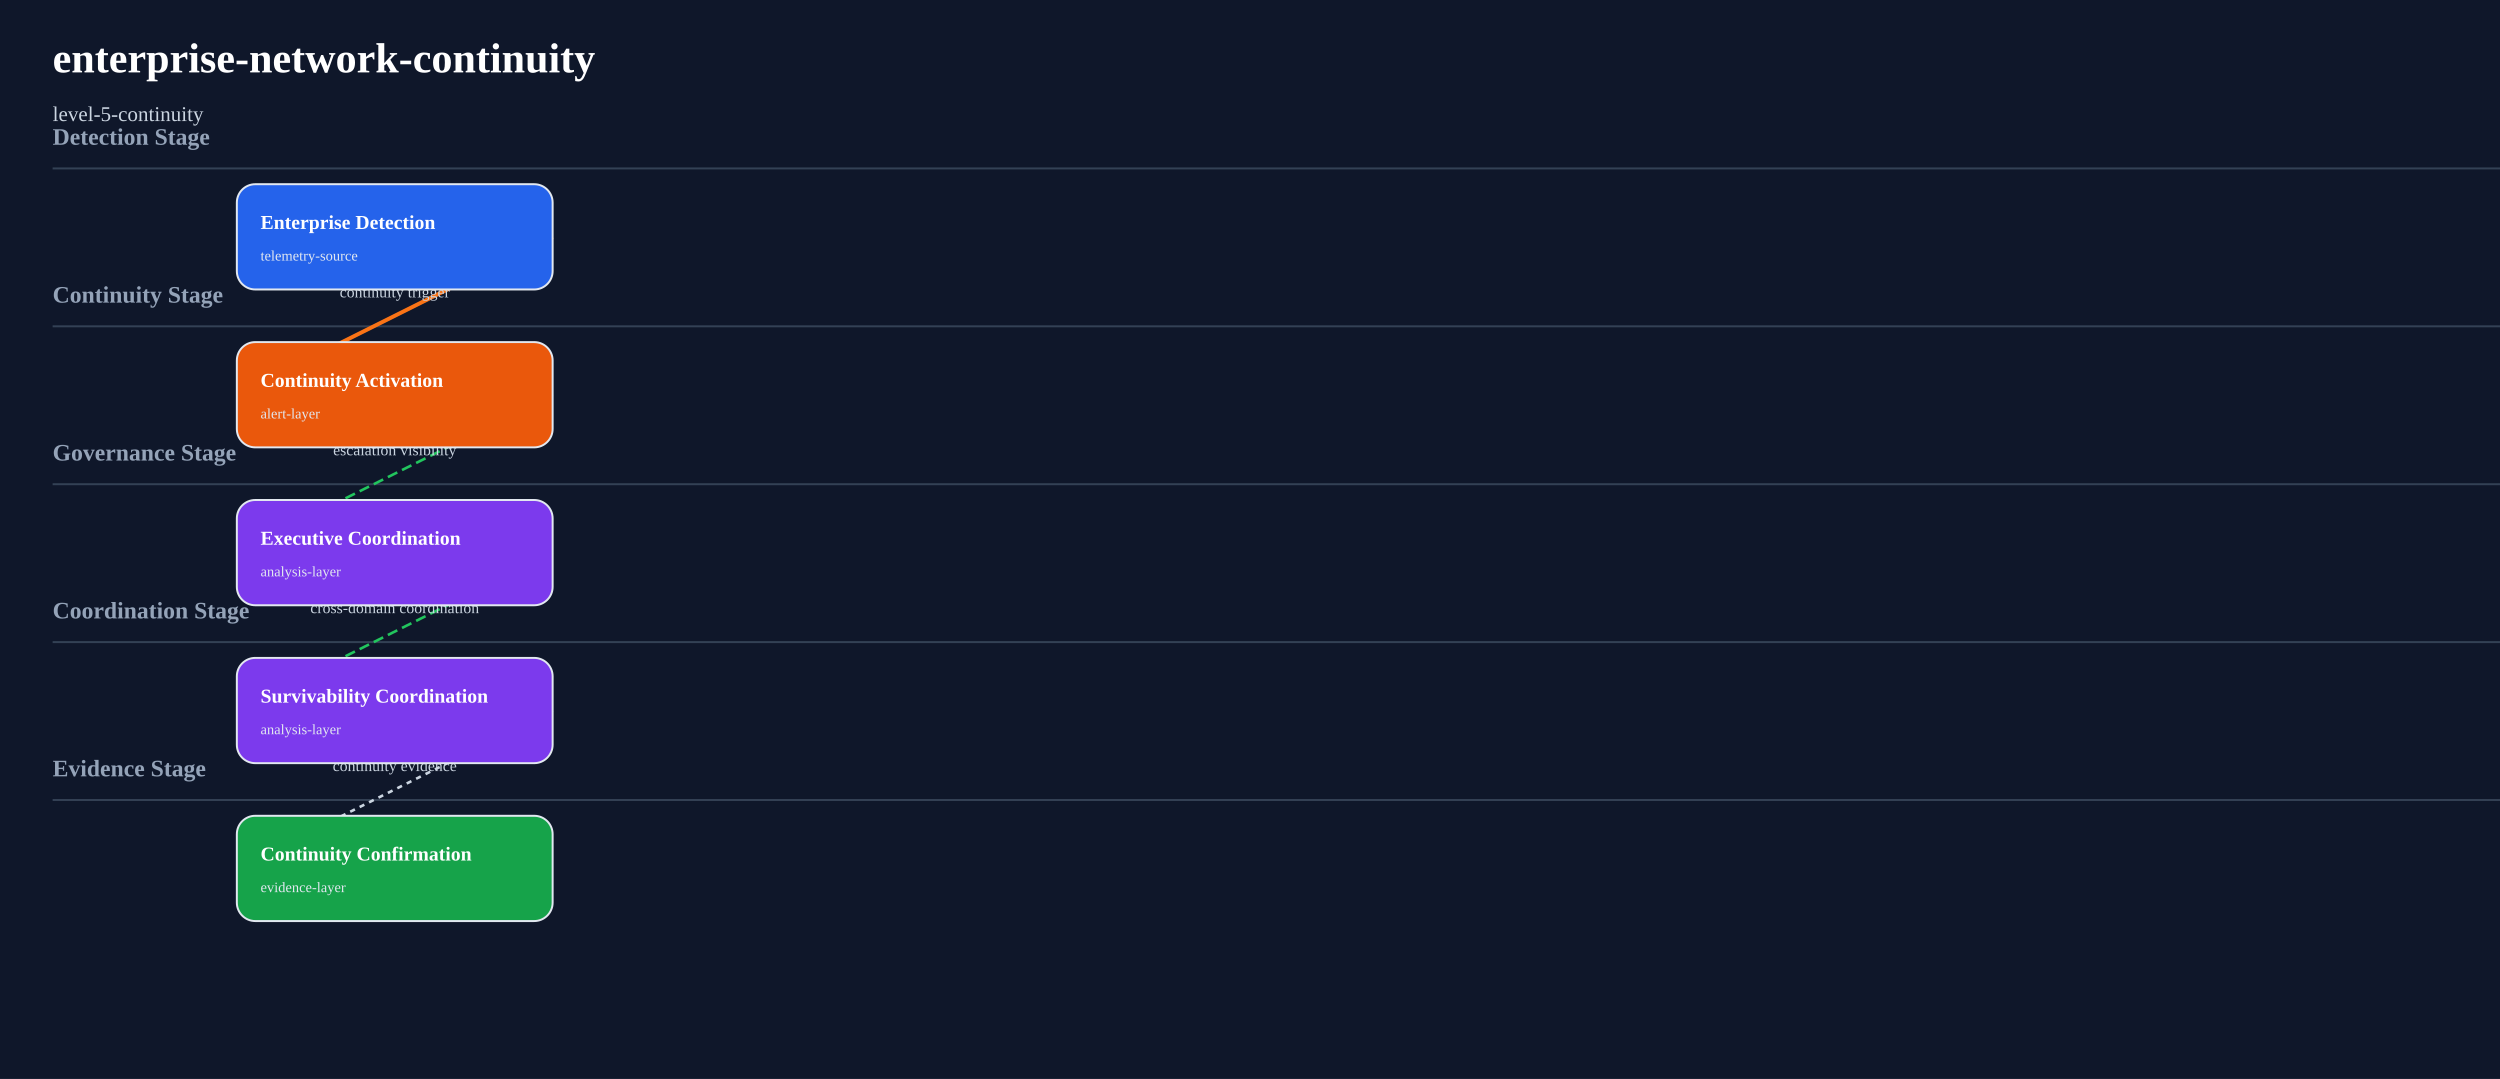
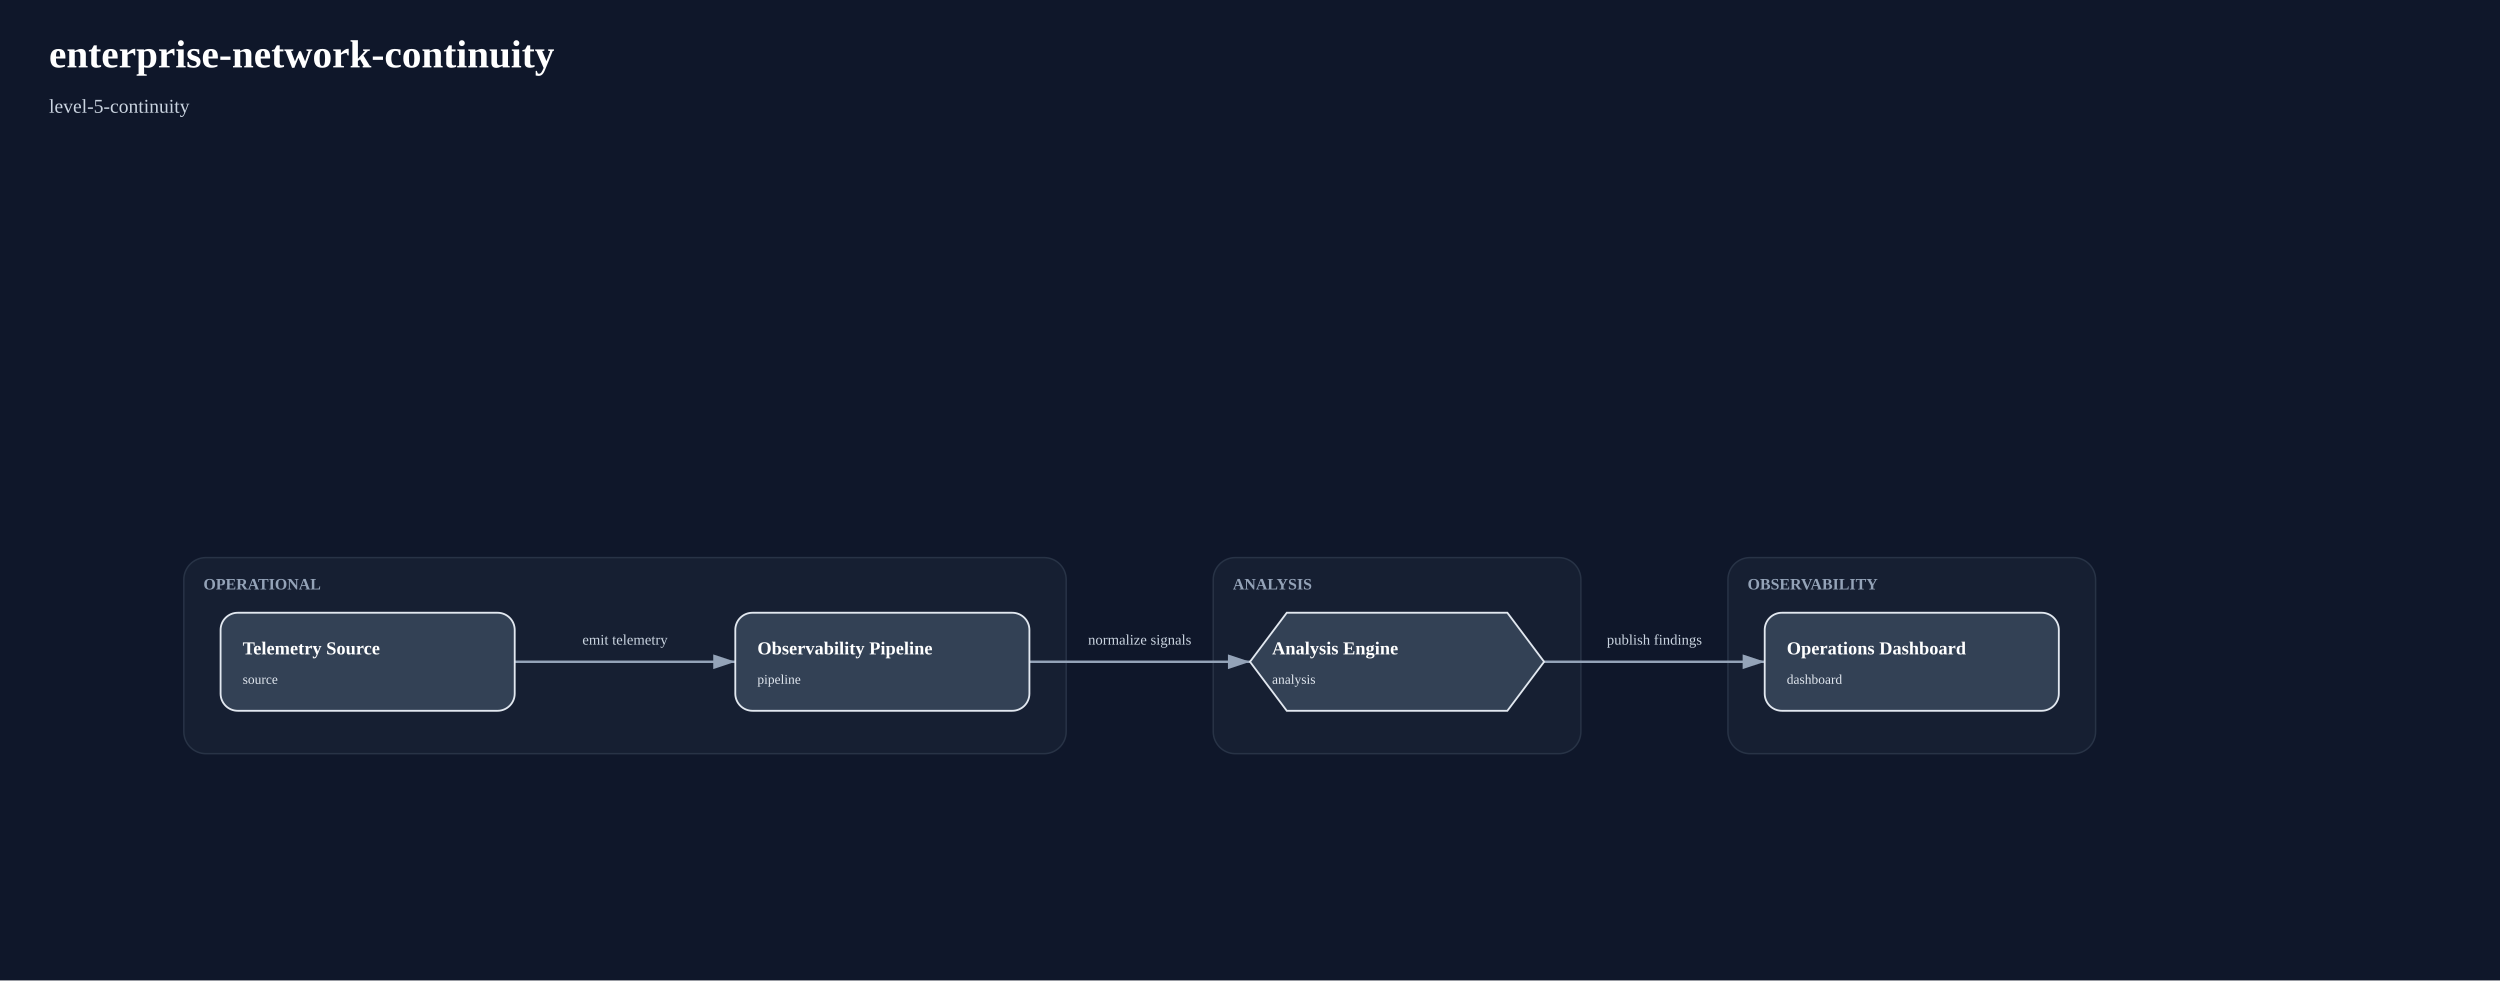
- <svg xmlns="http://www.w3.org/2000/svg" width="1900" height="820">
+ <svg xmlns="http://www.w3.org/2000/svg" width="2040" height="800">
  <rect width="100%" height="100%" fill="#0f172a" />
  <defs>
    <marker id="arrow" markerWidth="10" markerHeight="10" refX="9" refY="3" orient="auto" markerUnits="strokeWidth">
      <path d="M0,0 L0,6 L9,3 z" fill="#94a3b8" />
    </marker>
  </defs>
  <text x="40" y="55" fill="#ffffff" font-size="32" font-weight="bold">enterprise-network-continuity</text>
  <text x="40" y="92" fill="#cbd5e1" font-size="16">level-5-continuity</text>
-   <text x="40" y="110" fill="#94a3b8" font-size="18" font-weight="bold">Detection Stage</text>
-   <line x1="40" y1="128" x2="2100" y2="128" stroke="#334155" stroke-width="1.5" />
-   <text x="40" y="230" fill="#94a3b8" font-size="18" font-weight="bold">Continuity Stage</text>
-   <line x1="40" y1="248" x2="2100" y2="248" stroke="#334155" stroke-width="1.5" />
-   <text x="40" y="350" fill="#94a3b8" font-size="18" font-weight="bold">Governance Stage</text>
-   <line x1="40" y1="368" x2="2100" y2="368" stroke="#334155" stroke-width="1.5" />
-   <text x="40" y="470" fill="#94a3b8" font-size="18" font-weight="bold">Coordination Stage</text>
-   <line x1="40" y1="488" x2="2100" y2="488" stroke="#334155" stroke-width="1.5" />
-   <text x="40" y="590" fill="#94a3b8" font-size="18" font-weight="bold">Evidence Stage</text>
-   <line x1="40" y1="608" x2="2100" y2="608" stroke="#334155" stroke-width="1.5" />
-   <line x1="420" y1="180" x2="180" y2="300" stroke="#f97316" stroke-width="3" stroke-dasharray="" marker-end="url(#arrow)" />
-   <text x="300.0" y="226.0" fill="#cbd5e1" font-size="12" text-anchor="middle">continuity trigger</text>
-   <line x1="420" y1="300" x2="180" y2="420" stroke="#22c55e" stroke-width="2" stroke-dasharray="8,4" marker-end="url(#arrow)" />
-   <text x="300.0" y="346.0" fill="#cbd5e1" font-size="12" text-anchor="middle">escalation visibility</text>
-   <line x1="420" y1="420" x2="180" y2="540" stroke="#22c55e" stroke-width="2" stroke-dasharray="8,4" marker-end="url(#arrow)" />
-   <text x="300.0" y="466.0" fill="#cbd5e1" font-size="12" text-anchor="middle">cross-domain coordination</text>
-   <line x1="420" y1="540" x2="180" y2="660" stroke="#cbd5e1" stroke-width="2" stroke-dasharray="4,4" marker-end="url(#arrow)" />
-   <text x="300.0" y="586.0" fill="#cbd5e1" font-size="12" text-anchor="middle">continuity evidence</text>
-   <rect x="180" y="140" width="240" height="80" rx="14" fill="#2563eb" stroke="#e2e8f0" stroke-width="1.5" />
-   <text x="198" y="174" fill="#ffffff" font-size="15" font-weight="bold">Enterprise Detection</text>
-   <text x="198" y="198" fill="#e2e8f0" font-size="11">telemetry-source</text>
-   <rect x="180" y="260" width="240" height="80" rx="14" fill="#ea580c" stroke="#e2e8f0" stroke-width="1.5" />
-   <text x="198" y="294" fill="#ffffff" font-size="15" font-weight="bold">Continuity Activation</text>
-   <text x="198" y="318" fill="#e2e8f0" font-size="11">alert-layer</text>
-   <rect x="180" y="380" width="240" height="80" rx="14" fill="#7c3aed" stroke="#e2e8f0" stroke-width="1.5" />
-   <text x="198" y="414" fill="#ffffff" font-size="15" font-weight="bold">Executive Coordination</text>
-   <text x="198" y="438" fill="#e2e8f0" font-size="11">analysis-layer</text>
-   <rect x="180" y="500" width="240" height="80" rx="14" fill="#7c3aed" stroke="#e2e8f0" stroke-width="1.5" />
-   <text x="198" y="534" fill="#ffffff" font-size="15" font-weight="bold">Survivability Coordination</text>
-   <text x="198" y="558" fill="#e2e8f0" font-size="11">analysis-layer</text>
-   <rect x="180" y="620" width="240" height="80" rx="14" fill="#16a34a" stroke="#e2e8f0" stroke-width="1.5" />
-   <text x="198" y="654" fill="#ffffff" font-size="15" font-weight="bold">Continuity Confirmation</text>
-   <text x="198" y="678" fill="#e2e8f0" font-size="11">evidence-layer</text>
+   <rect x="150" y="455" width="720" height="160" rx="18" fill="#1e293b" opacity="0.45" stroke="#475569" stroke-width="1.2" />
+   <text x="166" y="481" fill="#94a3b8" font-size="13" font-weight="bold">OPERATIONAL</text>
+   <rect x="990" y="455" width="300" height="160" rx="18" fill="#1e293b" opacity="0.45" stroke="#475569" stroke-width="1.2" />
+   <text x="1006" y="481" fill="#94a3b8" font-size="13" font-weight="bold">ANALYSIS</text>
+   <rect x="1410" y="455" width="300" height="160" rx="18" fill="#1e293b" opacity="0.45" stroke="#475569" stroke-width="1.2" />
+   <text x="1426" y="481" fill="#94a3b8" font-size="13" font-weight="bold">OBSERVABILITY</text>
+   <line x1="420" y1="540" x2="600" y2="540" stroke="#94a3b8" stroke-width="2" stroke-dasharray="" marker-end="url(#arrow)" />
+   <text x="510.0" y="526.0" fill="#cbd5e1" font-size="12" text-anchor="middle">emit telemetry</text>
+   <line x1="840" y1="540" x2="1020" y2="540" stroke="#94a3b8" stroke-width="2" stroke-dasharray="" marker-end="url(#arrow)" />
+   <text x="930.0" y="526.0" fill="#cbd5e1" font-size="12" text-anchor="middle">normalize signals</text>
+   <line x1="1260" y1="540" x2="1440" y2="540" stroke="#94a3b8" stroke-width="2" stroke-dasharray="" marker-end="url(#arrow)" />
+   <text x="1350.0" y="526.0" fill="#cbd5e1" font-size="12" text-anchor="middle">publish findings</text>
+   <rect x="180" y="500" width="240" height="80" rx="14" fill="#334155" stroke="#e2e8f0" stroke-width="1.5" />
+   <text x="198" y="534" fill="#ffffff" font-size="15" font-weight="bold">Telemetry Source</text>
+   <text x="198" y="558" fill="#e2e8f0" font-size="11">source</text>
+   <rect x="600" y="500" width="240" height="80" rx="14" fill="#334155" stroke="#e2e8f0" stroke-width="1.5" />
+   <text x="618" y="534" fill="#ffffff" font-size="15" font-weight="bold">Observability Pipeline</text>
+   <text x="618" y="558" fill="#e2e8f0" font-size="11">pipeline</text>
+   <polygon points="1050,500 1230,500 1260,540 1230,580 1050,580 1020,540" fill="#334155" stroke="#e2e8f0" stroke-width="1.5" />
+   <text x="1038" y="534" fill="#ffffff" font-size="15" font-weight="bold">Analysis Engine</text>
+   <text x="1038" y="558" fill="#e2e8f0" font-size="11">analysis</text>
+   <rect x="1440" y="500" width="240" height="80" rx="14" fill="#334155" stroke="#e2e8f0" stroke-width="1.5" />
+   <text x="1458" y="534" fill="#ffffff" font-size="15" font-weight="bold">Operations Dashboard</text>
+   <text x="1458" y="558" fill="#e2e8f0" font-size="11">dashboard</text>
</svg>
